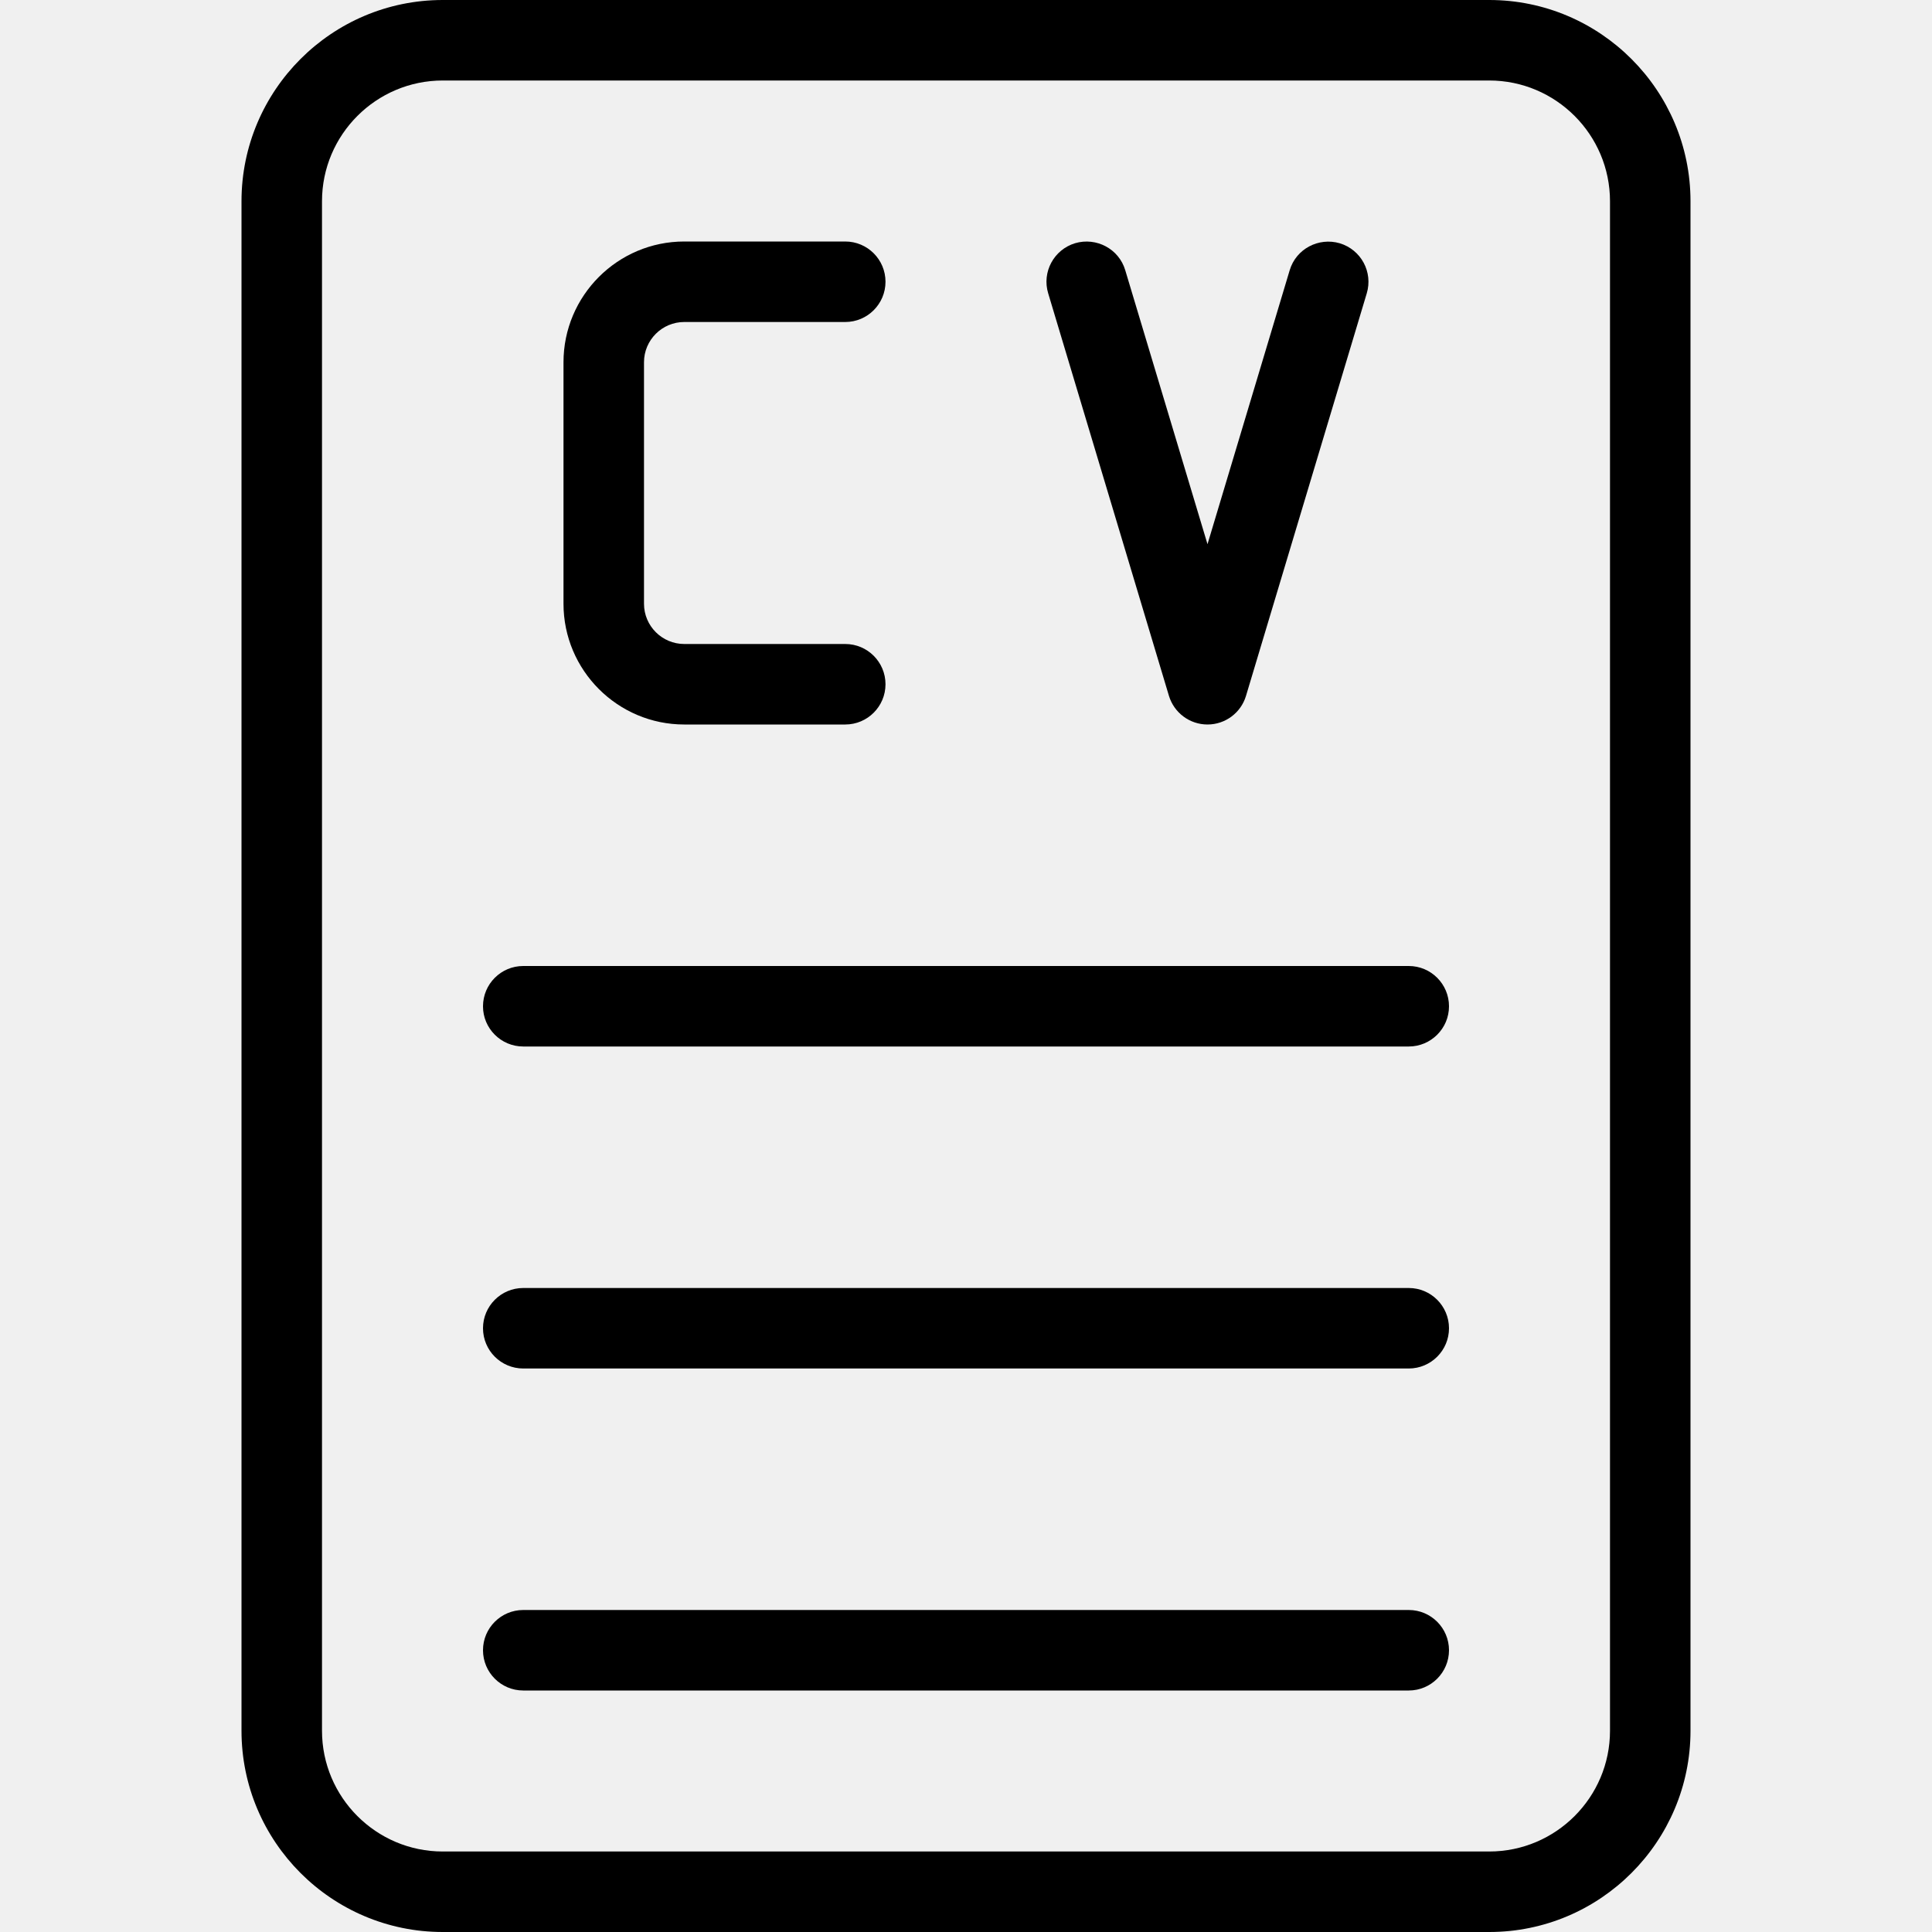
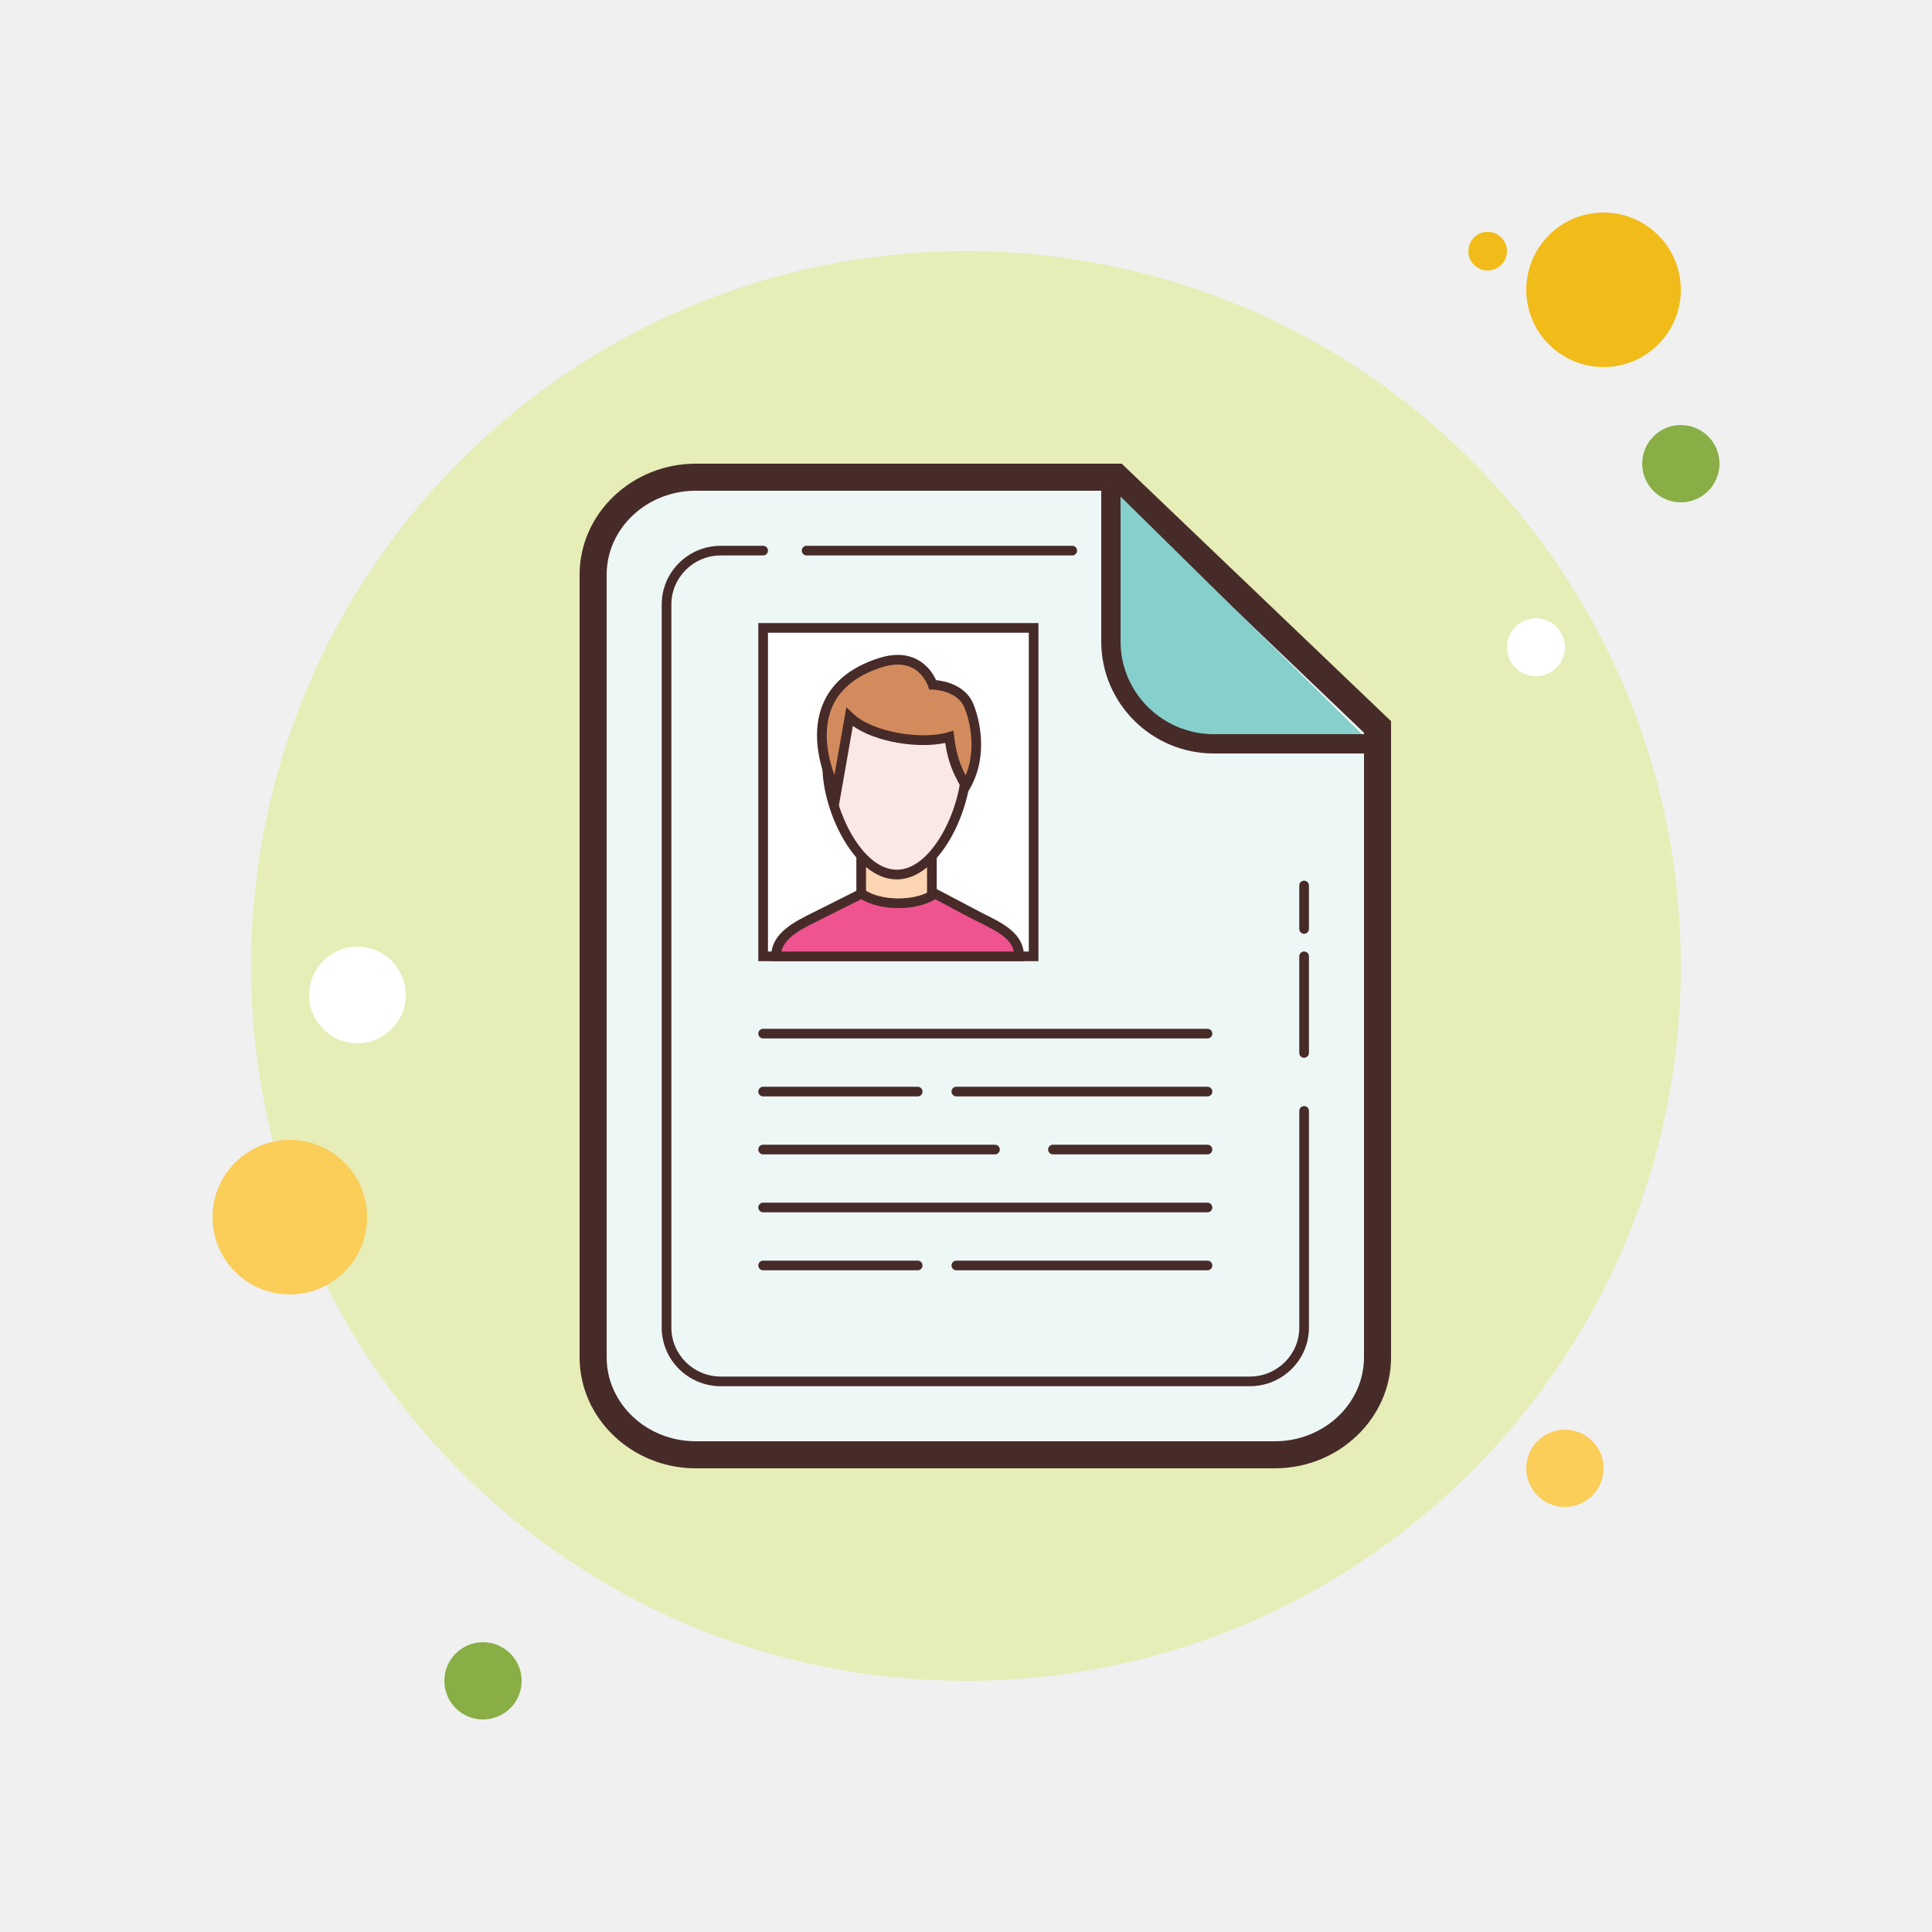
- <svg xmlns="http://www.w3.org/2000/svg" id="_x31_" enable-background="new 0 0 24 24" height="512" viewBox="0 0 24 24" width="512">
+ <svg xmlns="http://www.w3.org/2000/svg" viewBox="0 0 100 100">
+   <path fill="#f1bc19" d="M77 12A1 1 0 1 0 77 14A1 1 0 1 0 77 12Z" />
+   <path fill="#e6edb7" d="M50 13A37 37 0 1 0 50 87A37 37 0 1 0 50 13Z" />
+   <path fill="#f1bc19" d="M83 11A4 4 0 1 0 83 19A4 4 0 1 0 83 11Z" />
+   <path fill="#88ae45" d="M87 22A2 2 0 1 0 87 26A2 2 0 1 0 87 22Z" />
+   <path fill="#fbcd59" d="M81 74A2 2 0 1 0 81 78 2 2 0 1 0 81 74zM15 59A4 4 0 1 0 15 67 4 4 0 1 0 15 59z" />
+   <path fill="#88ae45" d="M25 85A2 2 0 1 0 25 89A2 2 0 1 0 25 85Z" />
+   <path fill="#fff" d="M18.5 49A2.5 2.5 0 1 0 18.5 54 2.5 2.5 0 1 0 18.5 49zM79.5 32A1.5 1.5 0 1 0 79.5 35 1.5 1.5 0 1 0 79.5 32z" />
+   <path fill="#edf7f5" d="M36.013,75.3c-2.93,0-5.313-2.265-5.313-5.048V29.748c0-2.783,2.383-5.048,5.313-5.048h21.765 L71.3,37.627v32.625c0,2.783-2.383,5.048-5.313,5.048H36.013z" />
+   <path fill="#472b29" d="M57.497,25.4l6.565,6.276l6.538,6.25v32.326c0,2.397-2.069,4.348-4.613,4.348H36.013 c-2.543,0-4.613-1.951-4.613-4.348V29.748c0-2.397,2.069-4.348,4.613-4.348h0.873h8.262H57.497 M58.059,24H45.148h-8.262h-0.873 C32.705,24,30,26.586,30,29.748v40.504C30,73.413,32.705,76,36.013,76h29.975C69.295,76,72,73.414,72,70.252V37.328 C66.578,32.145,63.481,29.183,58.059,24L58.059,24z" />
+   <path fill="#85cfcc" d="M57.5,25.208v7.994c0,2.914,2.396,5.298,5.325,5.298H71" />
+   <path fill="#472b29" d="M71 39h-8.175C59.613 39 57 36.399 57 33.202v-7.994h1v7.994C58 35.848 60.165 38 62.825 38H71V39zM55.5 28.75H41.75c-.138 0-.25-.112-.25-.25s.112-.25.25-.25H55.5c.138 0 .25.112.25.25S55.638 28.75 55.5 28.75zM64.693 71.75H37.307c-1.686 0-3.057-1.361-3.057-3.035v-37.43c0-1.674 1.371-3.035 3.057-3.035H39.5c.138 0 .25.112.25.25s-.112.25-.25.25h-2.193c-1.41 0-2.557 1.138-2.557 2.535v37.43c0 1.397 1.146 2.535 2.557 2.535h27.387c1.41 0 2.557-1.138 2.557-2.535V57.5c0-.138.112-.25.25-.25s.25.112.25.25v11.215C67.75 70.389 66.379 71.75 64.693 71.75zM67.5 54.75c-.138 0-.25-.112-.25-.25v-5c0-.138.112-.25.25-.25s.25.112.25.25v5C67.75 54.638 67.638 54.75 67.5 54.75z" />
  <g>
-     <path d="m18.5 24h-13c-1.379 0-2.5-1.122-2.5-2.5v-19c0-1.378 1.121-2.5 2.5-2.5h13c1.379 0 2.5 1.122 2.5 2.5v19c0 1.378-1.121 2.5-2.5 2.5zm-13-23c-.827 0-1.5.673-1.5 1.5v19c0 .827.673 1.5 1.5 1.5h13c.827 0 1.5-.673 1.5-1.5v-19c0-.827-.673-1.5-1.5-1.5z" />
+     <path fill="#472b29" d="M67.5,48.333c-0.138,0-0.25-0.112-0.25-0.25v-2.25c0-0.138,0.112-0.25,0.25-0.25 s0.25,0.112,0.25,0.25v2.25C67.75,48.221,67.638,48.333,67.5,48.333z" />
  </g>
  <g>
-     <path d="m17.5 17h-11c-.276 0-.5-.224-.5-.5s.224-.5.5-.5h11c.276 0 .5.224.5.5s-.224.5-.5.5z" />
+     <path fill="#472b29" d="M62.5,53.75h-23c-0.138,0-0.25-0.112-0.25-0.25s0.112-0.25,0.25-0.25h23 c0.138,0,0.25,0.112,0.25,0.25S62.638,53.75,62.5,53.75z" />
  </g>
  <g>
-     <path d="m17.5 13h-11c-.276 0-.5-.224-.5-.5s.224-.5.5-.5h11c.276 0 .5.224.5.5s-.224.5-.5.5z" />
+     <path fill="#472b29" d="M47.5,56.75h-8c-0.138,0-0.25-0.112-0.25-0.25s0.112-0.25,0.25-0.25h8c0.138,0,0.25,0.112,0.25,0.25 S47.638,56.75,47.5,56.75z" />
  </g>
  <g>
-     <path d="m17.5 21h-11c-.276 0-.5-.224-.5-.5s.224-.5.5-.5h11c.276 0 .5.224.5.5s-.224.5-.5.5z" />
+     <path fill="#472b29" d="M51.5,59.75h-12c-0.138,0-0.25-0.112-0.25-0.25s0.112-0.25,0.25-0.25h12 c0.138,0,0.25,0.112,0.25,0.25S51.638,59.75,51.5,59.75z" />
  </g>
  <g>
-     <path d="m10.5 9h-2c-.827 0-1.5-.673-1.5-1.5v-3c0-.827.673-1.5 1.5-1.5h2c.276 0 .5.224.5.5s-.224.5-.5.5h-2c-.275 0-.5.224-.5.5v3c0 .276.225.5.5.5h2c.276 0 .5.224.5.5s-.224.5-.5.5z" />
+     <path fill="#472b29" d="M62.5,59.75h-8c-0.138,0-0.25-0.112-0.25-0.25s0.112-0.25,0.25-0.25h8c0.138,0,0.25,0.112,0.25,0.25 S62.638,59.75,62.5,59.75z" />
  </g>
  <g>
-     <path d="m15 9c-.221 0-.415-.145-.479-.356l-1.5-5c-.08-.264.07-.543.335-.623.263-.077.543.07.622.335l1.022 3.404 1.021-3.403c.079-.265.359-.412.622-.335.265.08.415.358.335.623l-1.5 5c-.063.21-.257.355-.478.355z" />
+     <path fill="#472b29" d="M62.5,56.75h-13c-0.138,0-0.25-0.112-0.25-0.25s0.112-0.25,0.25-0.25h13 c0.138,0,0.25,0.112,0.25,0.25S62.638,56.75,62.5,56.75z" />
+   </g>
+   <g>
+     <path fill="#472b29" d="M62.5,62.75h-23c-0.138,0-0.25-0.112-0.25-0.25s0.112-0.25,0.25-0.25h23 c0.138,0,0.25,0.112,0.25,0.25S62.638,62.75,62.5,62.75z" />
+   </g>
+   <g>
+     <path fill="#472b29" d="M47.5,65.75h-8c-0.138,0-0.25-0.112-0.25-0.25s0.112-0.25,0.25-0.25h8c0.138,0,0.25,0.112,0.25,0.25 S47.638,65.75,47.5,65.75z" />
+   </g>
+   <g>
+     <path fill="#472b29" d="M62.5,65.75h-13c-0.138,0-0.25-0.112-0.25-0.25s0.112-0.25,0.25-0.25h13 c0.138,0,0.25,0.112,0.25,0.25S62.638,65.75,62.5,65.75z" />
+   </g>
+   <g>
+     <path fill="#fff" d="M39.5 32.5H53.5V49.5H39.5z" />
+     <path fill="#472b29" d="M53.75,49.75h-14.5v-17.5h14.5V49.75z M39.75,49.25h13.5v-16.5h-13.5V49.25z" />
+     <path fill="#fed5b3" d="M44.575 42.548H48.234V46.999H44.575z" />
+     <path fill="#472b29" d="M48.484,47.249h-4.159v-4.951h4.159V47.249z M44.825,46.749h3.159v-3.951h-3.159V46.749z" />
+     <path fill="#fae8e6" d="M50.011,39.681c0,2.247-1.61,5.586-3.595,5.586c-1.986,0-3.595-3.339-3.595-5.586 c0-2.247,1.588-3.7,3.574-3.7S50.011,37.435,50.011,39.681z" />
+     <path fill="#472b29" d="M46.416,45.518c-2.194,0-3.846-3.54-3.846-5.836c0-2.289,1.607-3.95,3.823-3.95 c2.241,0,3.867,1.661,3.867,3.95C50.261,41.978,48.609,45.518,46.416,45.518z M46.394,36.231c-1.926,0-3.323,1.451-3.323,3.45 c0,2.107,1.499,5.336,3.346,5.336s3.345-3.229,3.345-5.336C49.761,37.683,48.345,36.231,46.394,36.231z" />
+     <g>
+       <path fill="#d38b5d" d="M43.291,40.985c0,0-2.739-5.05,2.247-6.677c2.161-0.706,2.739,1.134,2.739,1.134 s1.455,0.021,1.883,1.113s0.621,2.761-0.171,4.13c-0.369-0.704-0.692-1.22-0.853-2.543c-1.387,0.419-4.049,0.044-5.162-1.032 L43.291,40.985z" />
+       <path fill="#472b29" d="M43.413,41.734l-0.342-0.63c-0.055-0.102-1.338-2.509-0.499-4.611 c0.45-1.129,1.422-1.944,2.889-2.422c0.765-0.249,1.437-0.231,1.994,0.057c0.584,0.3,0.878,0.813,0.996,1.075 c0.431,0.044,1.547,0.253,1.941,1.262c0.455,1.157,0.646,2.907-0.187,4.346l-0.228,0.393l-0.301-0.571 c-0.314-0.594-0.59-1.112-0.751-2.178c-1.381,0.294-3.555-0.015-4.781-0.88L43.413,41.734z M49.349,37.817l0.036,0.295 c0.122,1.001,0.331,1.506,0.598,2.023c0.493-1.194,0.313-2.553-0.055-3.488c-0.362-0.926-1.642-0.955-1.654-0.955l-0.179-0.003 l-0.056-0.171c-0.002-0.007-0.213-0.641-0.818-0.949c-0.435-0.221-0.976-0.228-1.604-0.023c-1.318,0.43-2.186,1.146-2.579,2.13 c-0.487,1.222-0.149,2.61,0.152,3.443l0.619-3.516l0.339,0.327c1.026,0.992,3.604,1.37,4.917,0.973L49.349,37.817z" />
+     </g>
+     <g>
+       <path fill="#ef5390" d="M50.332,47.284l-1.947-1.034c-0.918,0.693-2.898,0.651-3.788,0l-2.054,1.034 c-1.07,0.536-2.375,1.074-2.375,2.216v0H52.75v0C52.75,48.358,51.573,47.912,50.332,47.284z" />
+       <path fill="#472b29" d="M53,49.75H39.917V49.5c0-1.204,1.193-1.79,2.245-2.307l2.459-1.235l0.123,0.09 c0.829,0.606,2.688,0.607,3.49,0.003l0.127-0.097l2.471,1.3C51.947,47.804,53,48.322,53,49.5V49.75z M40.444,49.25h12.031 c-0.134-0.661-0.818-1.032-1.864-1.548l-0.396-0.197l-1.813-0.963c-0.981,0.616-2.821,0.615-3.822-0.003l-2.196,1.103 C41.511,48.07,40.611,48.512,40.444,49.25z" />
+     </g>
  </g>
</svg>
